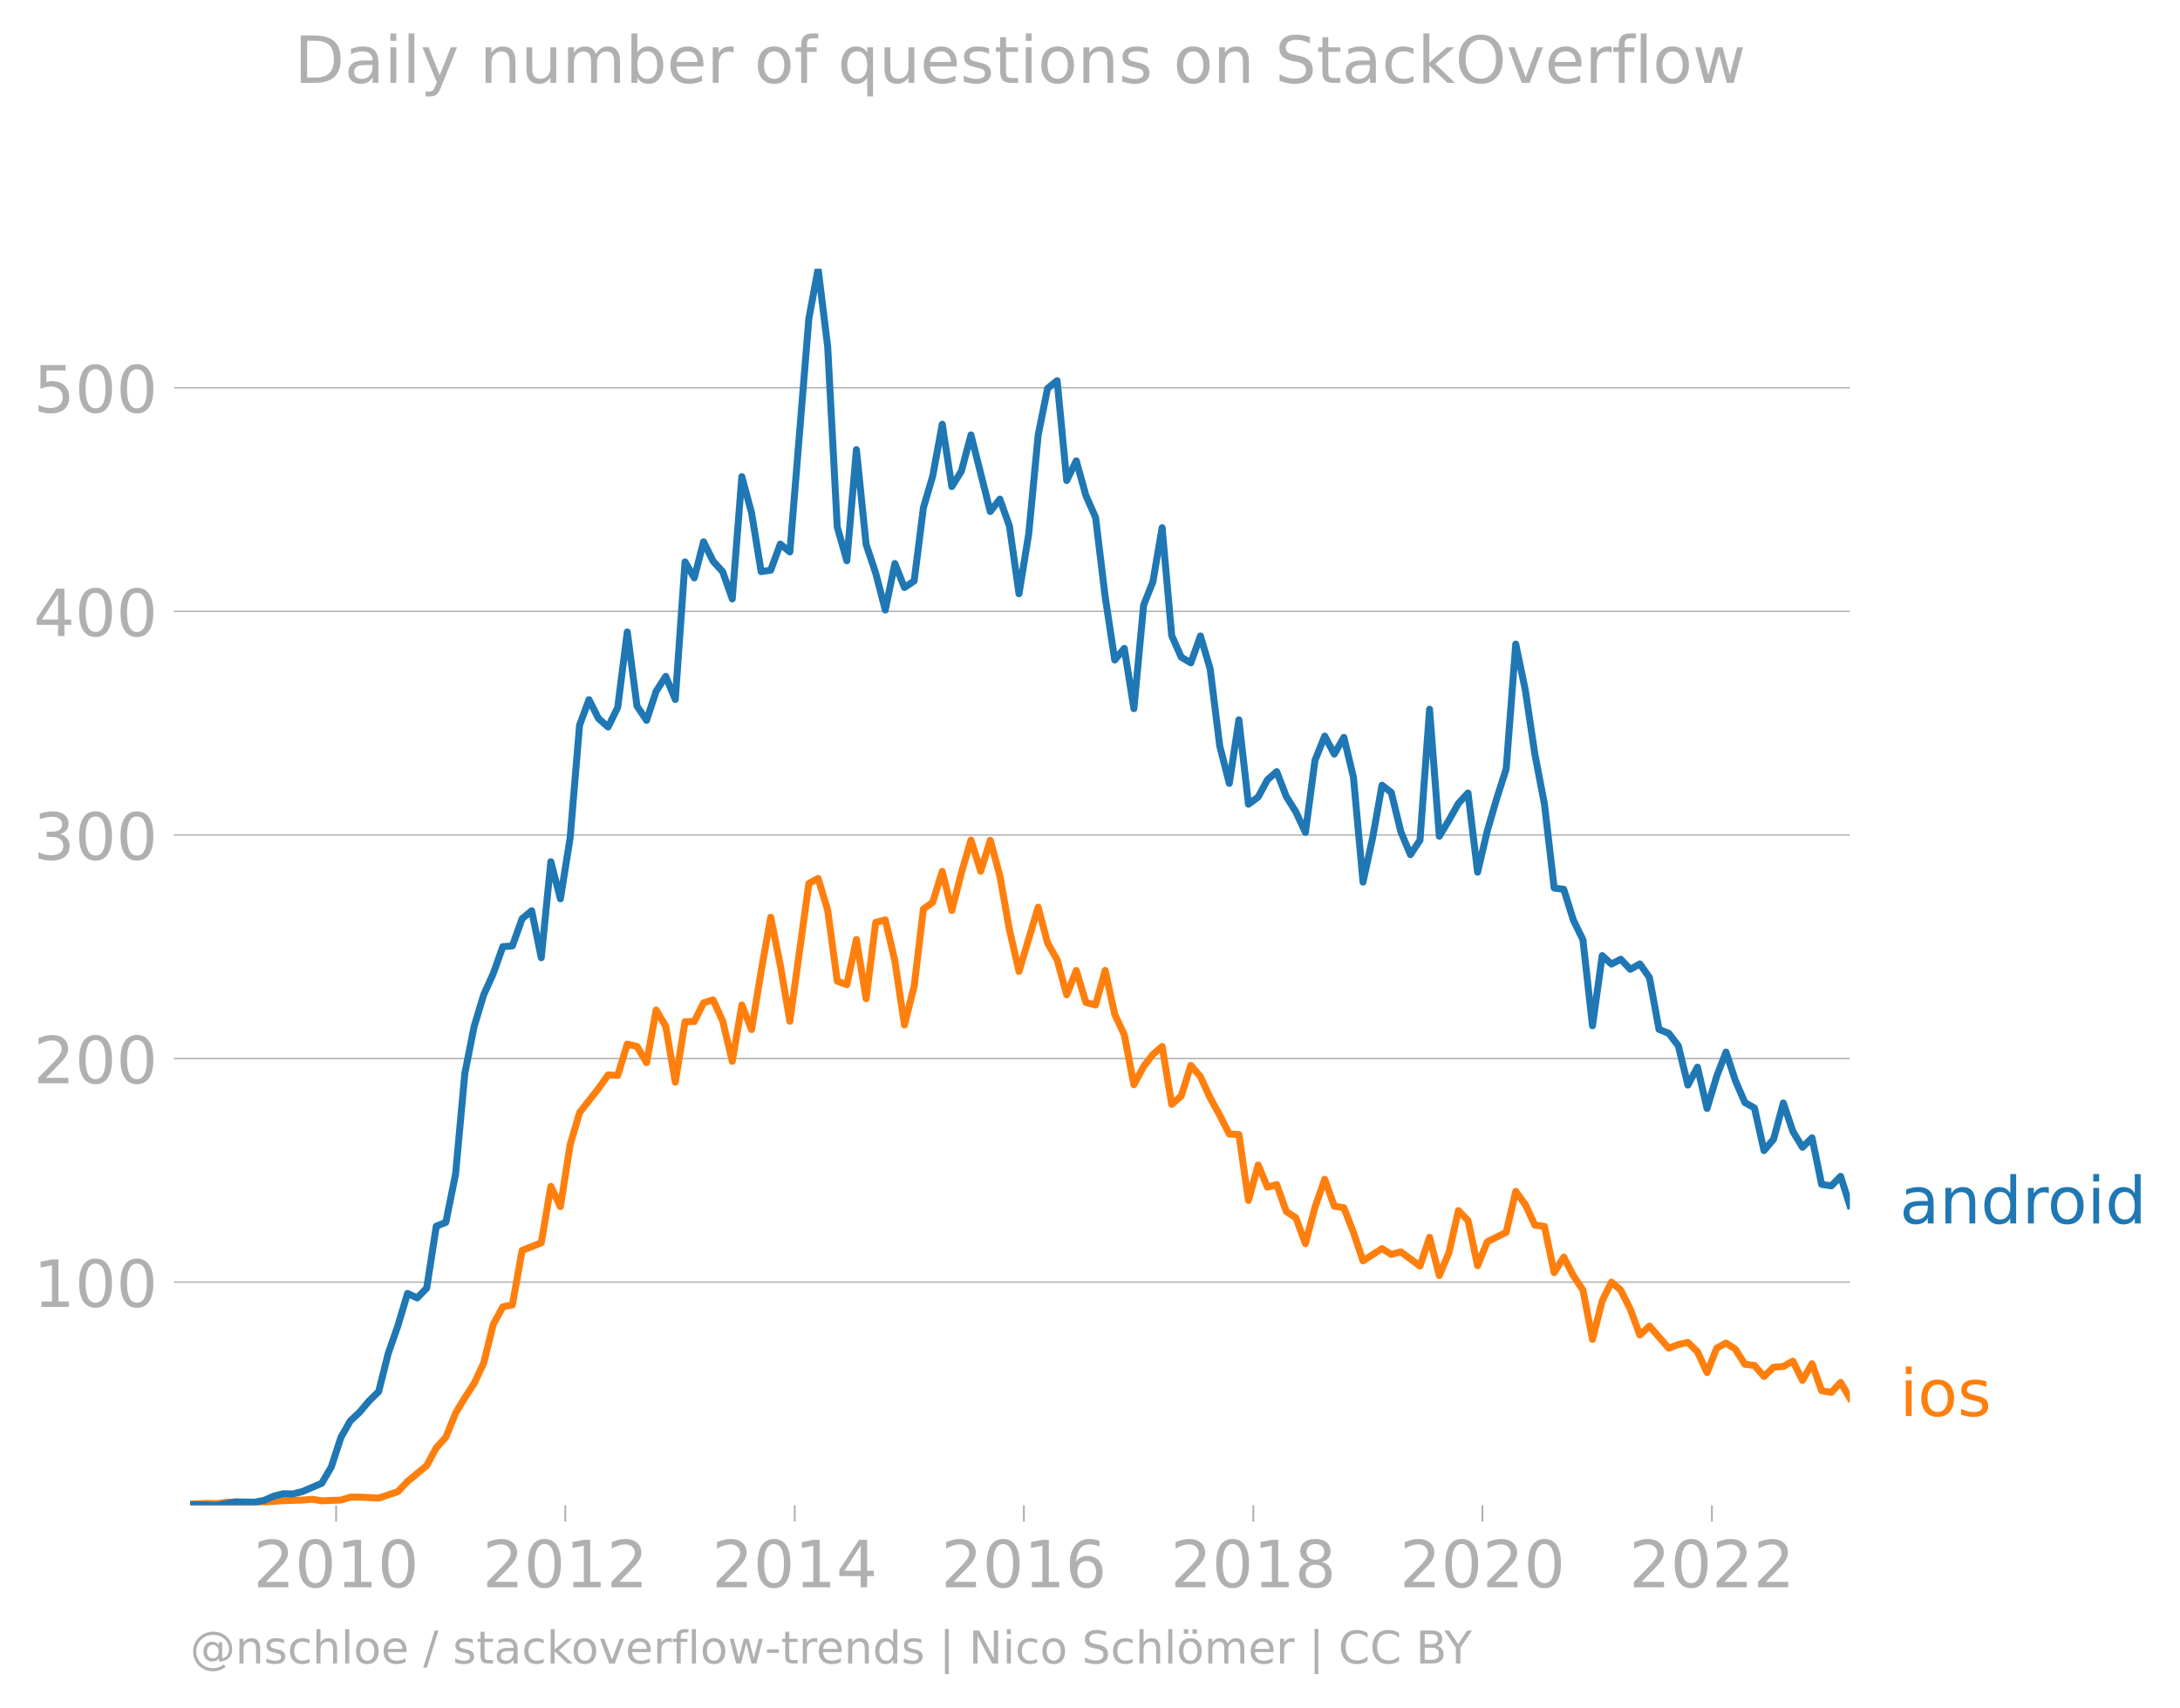
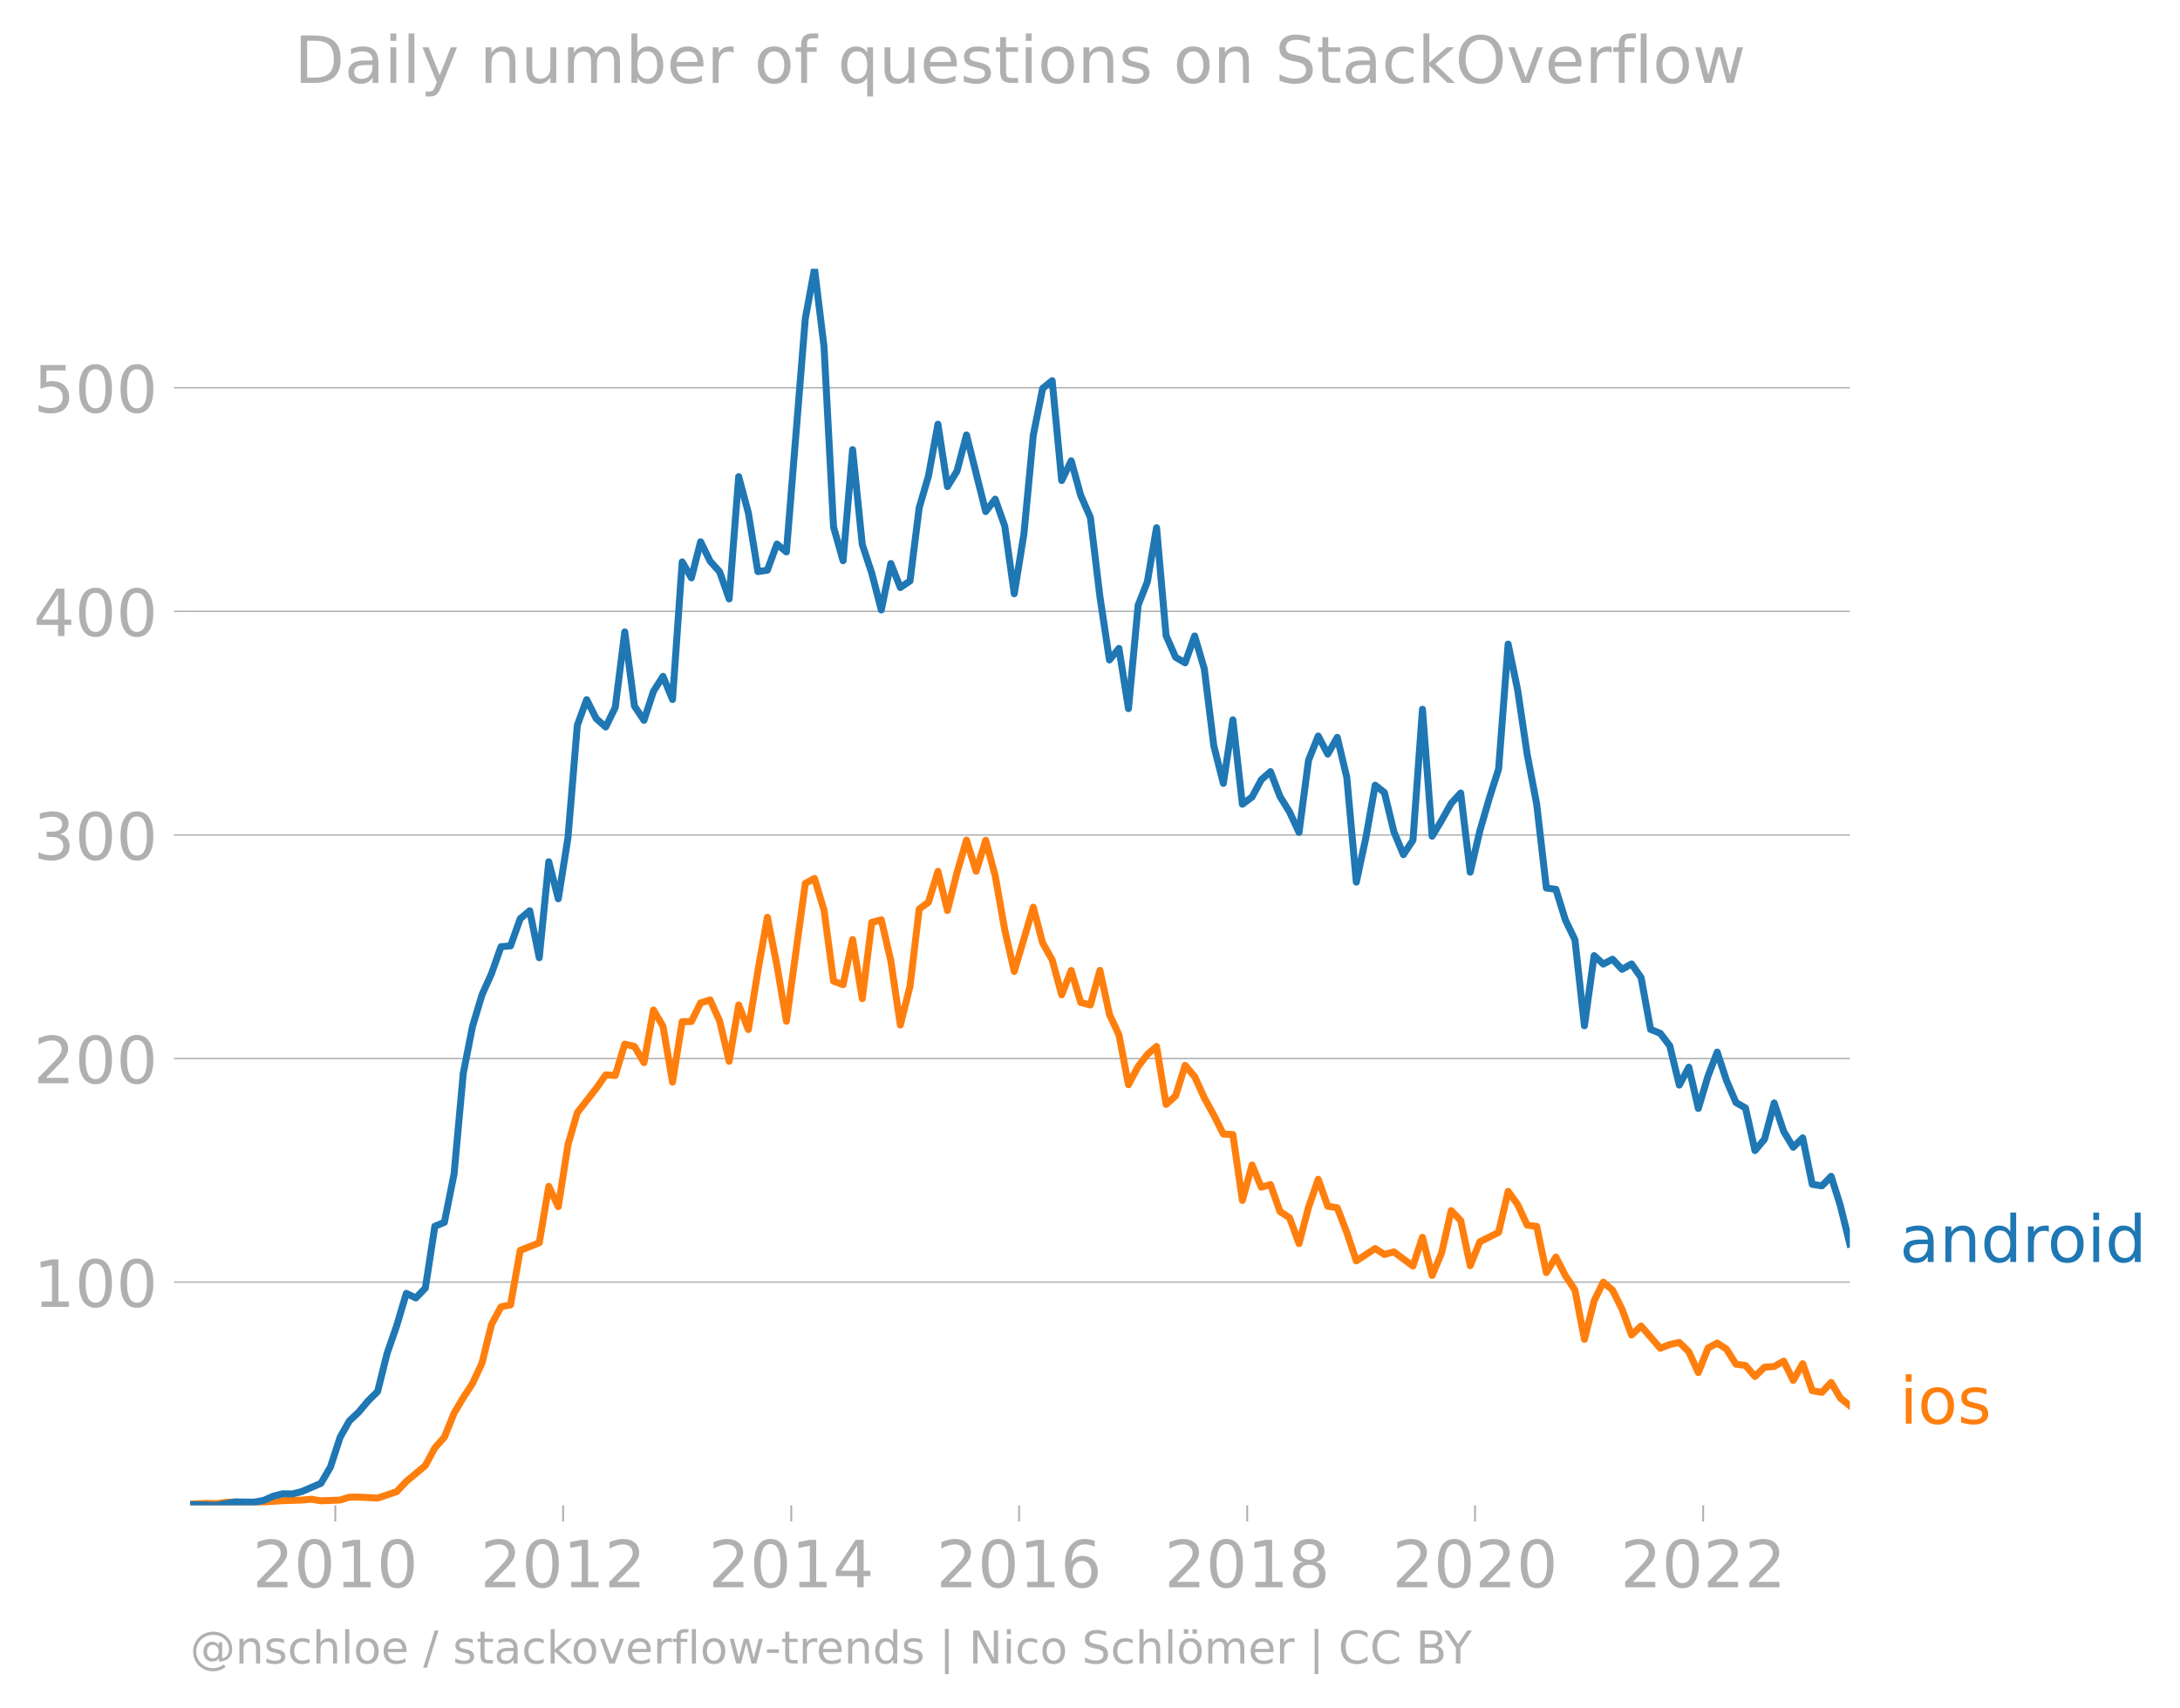
<svg xmlns="http://www.w3.org/2000/svg" xmlns:xlink="http://www.w3.org/1999/xlink" width="625.439" height="489.969" viewBox="0 0 469.08 367.477">
  <defs>
    <style>*{stroke-linejoin:round;stroke-linecap:butt}</style>
  </defs>
  <g id="figure_1">
    <path id="patch_1" d="M0 367.477h469.08V0H0v367.477z" style="fill:none" />
    <g id="axes_1">
      <path id="patch_2" d="M40.922 323.95h357.12V57.838H40.923V323.95z" style="fill:none" />
      <g id="matplotlib.axis_1">
        <g id="xtick_1">
          <g id="line2d_1">
            <defs>
-               <path id="m142f0ca5ce" d="M0 0v3.5" style="stroke:#b0b0b0;stroke-width:.4" />
-             </defs>
-             <use xlink:href="#m142f0ca5ce" x="72.329" y="323.95" style="fill:#b0b0b0;stroke:#b0b0b0;stroke-width:.4" />
-           </g>
-           <g id="text_1" style="fill:#b0b0b0" transform="matrix(.14 0 0 -.14 54.514 341.588)">
+               <path id="m63073af9e4" d="M0 0v3.5" style="stroke:#b0b0b0;stroke-width:.4" />
+             </defs>
+             <use xlink:href="#m63073af9e4" x="72.149" y="323.95" style="fill:#b0b0b0;stroke:#b0b0b0;stroke-width:.4" />
+           </g>
+           <g id="text_1" style="fill:#b0b0b0" transform="matrix(.14 0 0 -.14 54.334 341.588)">
            <defs>
              <path id="DejaVuSans-32" d="M1228 531h2203V0H469v531q359 372 979 998 621 627 780 809 303 340 423 576 121 236 121 464 0 372-261 606-261 235-680 235-297 0-627-103-329-103-704-313v638q381 153 712 231 332 78 607 78 725 0 1156-363 431-362 431-968 0-288-108-546-107-257-392-607-78-91-497-524-418-433-1181-1211z" transform="scale(.01563)" />
              <path id="DejaVuSans-30" d="M2034 4250q-487 0-733-480-245-479-245-1442 0-959 245-1439 246-480 733-480 491 0 736 480 246 480 246 1439 0 963-246 1442-245 480-736 480zm0 500q785 0 1199-621 414-620 414-1801 0-1178-414-1799Q2819-91 2034-91q-784 0-1198 620-414 621-414 1799 0 1181 414 1801 414 621 1198 621z" transform="scale(.01563)" />
              <path id="DejaVuSans-31" d="M794 531h1031v3560L703 3866v575l1116 225h631V531h1031V0H794v531z" transform="scale(.01563)" />
            </defs>
            <use xlink:href="#DejaVuSans-32" />
            <use xlink:href="#DejaVuSans-30" x="63.623" />
            <use xlink:href="#DejaVuSans-31" x="127.246" />
            <use xlink:href="#DejaVuSans-30" x="190.869" />
          </g>
        </g>
        <g id="xtick_2">
-           <use xlink:href="#m142f0ca5ce" id="line2d_2" x="121.633" y="323.95" style="fill:#b0b0b0;stroke:#b0b0b0;stroke-width:.4" />
-           <g id="text_2" style="fill:#b0b0b0" transform="matrix(.14 0 0 -.14 103.818 341.588)">
+           <use xlink:href="#m63073af9e4" id="line2d_2" x="121.17" y="323.95" style="fill:#b0b0b0;stroke:#b0b0b0;stroke-width:.4" />
+           <g id="text_2" style="fill:#b0b0b0" transform="matrix(.14 0 0 -.14 103.355 341.588)">
            <use xlink:href="#DejaVuSans-32" />
            <use xlink:href="#DejaVuSans-30" x="63.623" />
            <use xlink:href="#DejaVuSans-31" x="127.246" />
            <use xlink:href="#DejaVuSans-32" x="190.869" />
          </g>
        </g>
        <g id="xtick_3">
-           <use xlink:href="#m142f0ca5ce" id="line2d_3" x="171.005" y="323.95" style="fill:#b0b0b0;stroke:#b0b0b0;stroke-width:.4" />
-           <g id="text_3" style="fill:#b0b0b0" transform="matrix(.14 0 0 -.14 153.19 341.588)">
+           <use xlink:href="#m63073af9e4" id="line2d_3" x="170.259" y="323.95" style="fill:#b0b0b0;stroke:#b0b0b0;stroke-width:.4" />
+           <g id="text_3" style="fill:#b0b0b0" transform="matrix(.14 0 0 -.14 152.444 341.588)">
            <defs>
              <path id="DejaVuSans-34" d="M2419 4116 825 1625h1594v2491zm-166 550h794V1625h666v-525h-666V0h-628v1100H313v609l1940 2957z" transform="scale(.01563)" />
            </defs>
            <use xlink:href="#DejaVuSans-32" />
            <use xlink:href="#DejaVuSans-30" x="63.623" />
            <use xlink:href="#DejaVuSans-31" x="127.246" />
            <use xlink:href="#DejaVuSans-34" x="190.869" />
          </g>
        </g>
        <g id="xtick_4">
-           <use xlink:href="#m142f0ca5ce" id="line2d_4" x="220.31" y="323.95" style="fill:#b0b0b0;stroke:#b0b0b0;stroke-width:.4" />
-           <g id="text_4" style="fill:#b0b0b0" transform="matrix(.14 0 0 -.14 202.495 341.588)">
+           <use xlink:href="#m63073af9e4" id="line2d_4" x="219.281" y="323.95" style="fill:#b0b0b0;stroke:#b0b0b0;stroke-width:.4" />
+           <g id="text_4" style="fill:#b0b0b0" transform="matrix(.14 0 0 -.14 201.466 341.588)">
            <defs>
              <path id="DejaVuSans-36" d="M2113 2584q-425 0-674-291-248-290-248-796 0-503 248-796 249-292 674-292t673 292q248 293 248 796 0 506-248 796-248 291-673 291zm1253 1979v-575q-238 112-480 171-242 60-480 60-625 0-955-422-329-422-376-1275 184 272 462 417 279 145 613 145 703 0 1111-427 408-426 408-1160 0-719-425-1154Q2819-91 2113-91q-810 0-1238 620-428 621-428 1799 0 1106 525 1764t1409 658q238 0 480-47t505-140z" transform="scale(.01563)" />
            </defs>
            <use xlink:href="#DejaVuSans-32" />
            <use xlink:href="#DejaVuSans-30" x="63.623" />
            <use xlink:href="#DejaVuSans-31" x="127.246" />
            <use xlink:href="#DejaVuSans-36" x="190.869" />
          </g>
        </g>
        <g id="xtick_5">
-           <use xlink:href="#m142f0ca5ce" id="line2d_5" x="269.682" y="323.95" style="fill:#b0b0b0;stroke:#b0b0b0;stroke-width:.4" />
-           <g id="text_5" style="fill:#b0b0b0" transform="matrix(.14 0 0 -.14 251.867 341.588)">
+           <use xlink:href="#m63073af9e4" id="line2d_5" x="268.37" y="323.95" style="fill:#b0b0b0;stroke:#b0b0b0;stroke-width:.4" />
+           <g id="text_5" style="fill:#b0b0b0" transform="matrix(.14 0 0 -.14 250.555 341.588)">
            <defs>
              <path id="DejaVuSans-38" d="M2034 2216q-450 0-708-241-257-241-257-662 0-422 257-663 258-241 708-241t709 242q260 243 260 662 0 421-258 662-257 241-711 241zm-631 268q-406 100-633 378-226 279-226 679 0 559 398 884 399 325 1092 325 697 0 1094-325t397-884q0-400-227-679-226-278-629-378 456-106 710-416 255-309 255-755 0-679-414-1042Q2806-91 2034-91q-771 0-1186 362-414 363-414 1042 0 446 256 755 257 310 713 416zm-231 997q0-362 226-565 227-203 636-203 407 0 636 203 230 203 230 565 0 363-230 566-229 203-636 203-409 0-636-203-226-203-226-566z" transform="scale(.01563)" />
            </defs>
            <use xlink:href="#DejaVuSans-32" />
            <use xlink:href="#DejaVuSans-30" x="63.623" />
            <use xlink:href="#DejaVuSans-31" x="127.246" />
            <use xlink:href="#DejaVuSans-38" x="190.869" />
          </g>
        </g>
        <g id="xtick_6">
-           <use xlink:href="#m142f0ca5ce" id="line2d_6" x="318.986" y="323.95" style="fill:#b0b0b0;stroke:#b0b0b0;stroke-width:.4" />
-           <g id="text_6" style="fill:#b0b0b0" transform="matrix(.14 0 0 -.14 301.171 341.588)">
+           <use xlink:href="#m63073af9e4" id="line2d_6" x="317.392" y="323.95" style="fill:#b0b0b0;stroke:#b0b0b0;stroke-width:.4" />
+           <g id="text_6" style="fill:#b0b0b0" transform="matrix(.14 0 0 -.14 299.577 341.588)">
            <use xlink:href="#DejaVuSans-32" />
            <use xlink:href="#DejaVuSans-30" x="63.623" />
            <use xlink:href="#DejaVuSans-32" x="127.246" />
            <use xlink:href="#DejaVuSans-30" x="190.869" />
          </g>
        </g>
        <g id="xtick_7">
-           <use xlink:href="#m142f0ca5ce" id="line2d_7" x="368.358" y="323.95" style="fill:#b0b0b0;stroke:#b0b0b0;stroke-width:.4" />
-           <g id="text_7" style="fill:#b0b0b0" transform="matrix(.14 0 0 -.14 350.543 341.588)">
+           <use xlink:href="#m63073af9e4" id="line2d_7" x="366.481" y="323.95" style="fill:#b0b0b0;stroke:#b0b0b0;stroke-width:.4" />
+           <g id="text_7" style="fill:#b0b0b0" transform="matrix(.14 0 0 -.14 348.666 341.588)">
            <use xlink:href="#DejaVuSans-32" />
            <use xlink:href="#DejaVuSans-30" x="63.623" />
            <use xlink:href="#DejaVuSans-32" x="127.246" />
            <use xlink:href="#DejaVuSans-32" x="190.869" />
          </g>
        </g>
      </g>
      <g id="matplotlib.axis_2">
        <g id="ytick_1">
-           <path id="line2d_8" d="M40.922 275.924h357.12" clip-path="url(#p7dda3ee72f)" style="fill:none;stroke:#b0b0b0;stroke-width:.3;stroke-linecap:square" />
+           <path id="line2d_8" d="M40.922 275.924h357.12" clip-path="url(#pa51c4c3f57)" style="fill:none;stroke:#b0b0b0;stroke-width:.3;stroke-linecap:square" />
          <g id="line2d_9">
            <defs>
-               <path id="m5f82ef1f61" d="M0 0h-3.5" style="stroke:#b0b0b0;stroke-width:.3" />
-             </defs>
-             <use xlink:href="#m5f82ef1f61" x="40.922" y="275.924" style="fill:#b0b0b0;stroke:#b0b0b0;stroke-width:.3" />
+               <path id="m5a7a239adb" d="M0 0h-3.5" style="stroke:#b0b0b0;stroke-width:.3" />
+             </defs>
+             <use xlink:href="#m5a7a239adb" x="40.922" y="275.924" style="fill:#b0b0b0;stroke:#b0b0b0;stroke-width:.3" />
          </g>
          <g id="text_8" style="fill:#b0b0b0" transform="matrix(.14 0 0 -.14 7.2 281.243)">
            <use xlink:href="#DejaVuSans-31" />
            <use xlink:href="#DejaVuSans-30" x="63.623" />
            <use xlink:href="#DejaVuSans-30" x="127.246" />
          </g>
        </g>
        <g id="ytick_2">
-           <path id="line2d_10" d="M40.922 227.806h357.12" clip-path="url(#p7dda3ee72f)" style="fill:none;stroke:#b0b0b0;stroke-width:.3;stroke-linecap:square" />
-           <use xlink:href="#m5f82ef1f61" id="line2d_11" x="40.922" y="227.806" style="fill:#b0b0b0;stroke:#b0b0b0;stroke-width:.3" />
+           <path id="line2d_10" d="M40.922 227.806h357.12" clip-path="url(#pa51c4c3f57)" style="fill:none;stroke:#b0b0b0;stroke-width:.3;stroke-linecap:square" />
+           <use xlink:href="#m5a7a239adb" id="line2d_11" x="40.922" y="227.806" style="fill:#b0b0b0;stroke:#b0b0b0;stroke-width:.3" />
          <g id="text_9" style="fill:#b0b0b0" transform="matrix(.14 0 0 -.14 7.2 233.124)">
            <use xlink:href="#DejaVuSans-32" />
            <use xlink:href="#DejaVuSans-30" x="63.623" />
            <use xlink:href="#DejaVuSans-30" x="127.246" />
          </g>
        </g>
        <g id="ytick_3">
-           <path id="line2d_12" d="M40.922 179.687h357.12" clip-path="url(#p7dda3ee72f)" style="fill:none;stroke:#b0b0b0;stroke-width:.3;stroke-linecap:square" />
-           <use xlink:href="#m5f82ef1f61" id="line2d_13" x="40.922" y="179.687" style="fill:#b0b0b0;stroke:#b0b0b0;stroke-width:.3" />
+           <path id="line2d_12" d="M40.922 179.687h357.12" clip-path="url(#pa51c4c3f57)" style="fill:none;stroke:#b0b0b0;stroke-width:.3;stroke-linecap:square" />
+           <use xlink:href="#m5a7a239adb" id="line2d_13" x="40.922" y="179.687" style="fill:#b0b0b0;stroke:#b0b0b0;stroke-width:.3" />
          <g id="text_10" style="fill:#b0b0b0" transform="matrix(.14 0 0 -.14 7.2 185.006)">
            <defs>
              <path id="DejaVuSans-33" d="M2597 2516q453-97 707-404 255-306 255-756 0-690-475-1069Q2609-91 1734-91q-293 0-604 58T488 141v609q262-153 574-231 313-78 654-78 593 0 904 234t311 681q0 413-289 645-289 233-804 233h-544v519h569q465 0 712 186t247 536q0 359-255 551-254 193-729 193-260 0-557-57-297-56-653-174v562q360 100 674 150t592 50q719 0 1137-327 419-326 419-882 0-388-222-655t-631-370z" transform="scale(.01563)" />
            </defs>
            <use xlink:href="#DejaVuSans-33" />
            <use xlink:href="#DejaVuSans-30" x="63.623" />
            <use xlink:href="#DejaVuSans-30" x="127.246" />
          </g>
        </g>
        <g id="ytick_4">
-           <path id="line2d_14" d="M40.922 131.568h357.12" clip-path="url(#p7dda3ee72f)" style="fill:none;stroke:#b0b0b0;stroke-width:.3;stroke-linecap:square" />
-           <use xlink:href="#m5f82ef1f61" id="line2d_15" x="40.922" y="131.568" style="fill:#b0b0b0;stroke:#b0b0b0;stroke-width:.3" />
+           <path id="line2d_14" d="M40.922 131.568h357.12" clip-path="url(#pa51c4c3f57)" style="fill:none;stroke:#b0b0b0;stroke-width:.3;stroke-linecap:square" />
+           <use xlink:href="#m5a7a239adb" id="line2d_15" x="40.922" y="131.568" style="fill:#b0b0b0;stroke:#b0b0b0;stroke-width:.3" />
          <g id="text_11" style="fill:#b0b0b0" transform="matrix(.14 0 0 -.14 7.2 136.887)">
            <use xlink:href="#DejaVuSans-34" />
            <use xlink:href="#DejaVuSans-30" x="63.623" />
            <use xlink:href="#DejaVuSans-30" x="127.246" />
          </g>
        </g>
        <g id="ytick_5">
-           <path id="line2d_16" d="M40.922 83.45h357.12" clip-path="url(#p7dda3ee72f)" style="fill:none;stroke:#b0b0b0;stroke-width:.3;stroke-linecap:square" />
-           <use xlink:href="#m5f82ef1f61" id="line2d_17" x="40.922" y="83.449" style="fill:#b0b0b0;stroke:#b0b0b0;stroke-width:.3" />
+           <path id="line2d_16" d="M40.922 83.45h357.12" clip-path="url(#pa51c4c3f57)" style="fill:none;stroke:#b0b0b0;stroke-width:.3;stroke-linecap:square" />
+           <use xlink:href="#m5a7a239adb" id="line2d_17" x="40.922" y="83.449" style="fill:#b0b0b0;stroke:#b0b0b0;stroke-width:.3" />
          <g id="text_12" style="fill:#b0b0b0" transform="matrix(.14 0 0 -.14 7.2 88.768)">
            <defs>
              <path id="DejaVuSans-35" d="M691 4666h2478v-532H1269V2991q137 47 274 70 138 23 276 23 781 0 1237-428 457-428 457-1159 0-753-469-1171Q2575-91 1722-91q-294 0-599 50Q819 9 494 109v635q281-153 581-228t634-75q541 0 856 284 316 284 316 772 0 487-316 771-315 285-856 285-253 0-505-56-251-56-513-175v2344z" transform="scale(.01563)" />
            </defs>
            <use xlink:href="#DejaVuSans-35" />
            <use xlink:href="#DejaVuSans-30" x="63.623" />
            <use xlink:href="#DejaVuSans-30" x="127.246" />
          </g>
        </g>
      </g>
-       <path id="line2d_18" d="m40.922 323.682 3.648-.136 2.06.062 2.093-.295 1.993-.078 1.992.265 8.24-.544 4.154-.132 2.06-.178 2.06.338 4.154-.167 1.992-.613 1.993-.024 4.12.218 4.12-1.382 2.093-2.204 4.12-3.415 2.06-3.817 2.06-2.283 2.094-5.169 1.992-3.337 1.993-3.043 2.06-4.389 2.06-8.339 2.06-3.787 2.06-.42 2.094-11.719 4.12-1.63 2.06-12.15 2.06 4.359 2.093-13.303 2.026-6.933 4.087-5.2 2.06-2.908 2.06.118 2.06-6.746 2.093.497 2.06 3.49 2.06-11.329 2.06 3.485 2.06 12.037 2.094-13.007 1.992-.042 1.993-4.01 2.06-.64 2.06 4.552 2.06 8.665 2.06-12.126 2.094 5.293 2.06-12.559 2.06-11.61 2.06 10.31 2.06 12.074 4.086-29.663 1.992-1.071 2.06 6.824 2.06 15.28 2.06.76 2.06-9.717 2.094 12.728 2.06-16.42 2.06-.546 2.06 8.822 2.06 13.81 2.093-8.351 1.993-16.62 1.992-1.432 2.06-6.67 2.06 8.424 2.06-8.12 2.06-7.03 2.094 6.705 2.06-6.652 2.06 7.63 2.06 11.617 2.06 8.966 4.12-13.82 2.026 7.704 2.06 3.614 2.06 7.546 2.06-5.252 2.06 6.882 2.094.544 2.06-7.442 2.06 9.46 2.06 4.414 2.06 10.735 2.094-3.927 1.992-2.584 1.992-1.731 2.06 12.472 2.06-1.824 2.06-6.565 2.06 2.405 2.094 4.58 2.06 3.73 2.06 4.061 2.06.093 2.06 14.188 2.094-7.622 1.992 4.775 1.993-.568 2.06 5.796 2.06 1.344 2.06 5.569 2.06-7.82 2.093-6.022 2.06 5.79 2.06.34 2.06 5.29 2.06 6.135 4.086-2.656 1.993 1.275 2.06-.552 4.12 3.048 2.06-6.19 2.094 8.226 2.06-4.875 2.06-9.095 2.06 2.134 2.06 9.725 2.093-5.153 4.053-2.018 2.06-8.826 2.06 2.834 2.06 4.432 2.06.272 2.093 9.95 2.06-3.357 2.06 4.008 2.06 3.081 2.06 10.625 2.094-8.289 1.993-4.02 1.992 1.708 2.06 4.115 2.06 5.555 2.06-1.93 4.154 4.77 2.06-.793 2.06-.448 2.06 2.004 2.06 4.484 2.093-5.278 1.993-1.074 1.992 1.292 2.06 3.255 2.06.268 2.06 2.378 2.06-2.005 2.094-.155 2.06-1.144 2.06 4.14 2.06-3.594 2.06 5.813 2.094.357 1.992-2.133 1.993 3.36h0" clip-path="url(#p7dda3ee72f)" style="fill:none;stroke:#ff7f0e;stroke-width:1.5;stroke-linecap:square" />
-       <path id="line2d_19" d="m40.922 323.802 5.708.148 4.086-.732 4.052.055 2.06-.379 2.06-.904 2.06-.524 2.094.031 2.06-.518 4.12-1.764 2.06-3.507 2.094-6.411 1.992-3.505 1.993-1.866 2.06-2.435 2.06-2.02 2.06-8.213 2.06-5.912 2.093-7 2.06.979 2.06-2.112 2.06-13.318 2.06-.839 2.094-10.384 1.992-21.687 1.993-10.04 2.06-6.853 2.06-4.556 2.06-5.806 2.06-.17 2.094-5.852 2.06-1.709 2.06 10.107 2.06-20.661 2.06 7.979 2.093-13.116 2.026-24.233 2.027-5.508 2.06 4.082 2.06 1.801 2.06-4.207 2.06-16.251 2.093 15.957 2.06 3.069 2.06-6.251 2.06-3.212 2.06 4.981 2.094-29.616 1.992 3.447 1.993-7.778 2.06 4.184 2.06 2.273 2.06 5.843 2.06-26.316 2.094 7.792 2.06 12.654 2.06-.314 2.06-5.62 2.06 1.693 4.086-50.211 1.992-10.73 2.06 16.775 2.06 38.81 2.06 7.255 2.06-23.91 2.094 20.412 2.06 6.177 2.06 7.917 2.06-10.002 2.06 5.175 2.093-1.428 1.993-15.774 1.992-6.764 2.06-11.187 2.06 13.422 2.06-3.333 2.06-7.781 4.154 16.49 2.06-2.675 2.06 5.787 2.06 14.578 2.094-12.884 2.026-21.243 2.026-10.065 2.06-1.663 2.06 21.485 2.06-4.243 2.06 7.44 2.094 4.766 2.06 17.034 2.06 13.622 2.06-2.49 2.06 12.967 2.094-22.274 1.992-5.023 1.992-11.648 2.06 23.219 2.06 4.66 2.06 1.21 2.06-5.79 2.094 7.078 2.06 16.597 2.06 8.052 2.06-13.682 2.06 18.168 2.094-1.552 1.992-3.71 1.993-1.754 2.06 5.352 2.06 3.31 2.06 4.421 2.06-15.535 2.093-5.2 2.06 3.878 2.06-3.599 2.06 8.587 2.06 22.566 2.094-9.67 1.992-11.188 1.993 1.564 2.06 8.453 2.06 4.927 2.06-3.114 2.06-28.178 2.094 27.319 2.06-3.408 2.06-3.655 2.06-2.231 2.06 17.04 2.093-8.91 2.027-6.965 2.026-6.322 2.06-26.89 2.06 9.877 2.06 13.829 2.06 10.727 2.093 18.068 2.06.269 2.06 6.607 2.06 4.235 2.06 18.536 2.094-15.103 1.993 1.82 1.992-1.043 2.06 2.174 2.06-1.166 2.06 2.93 2.06 11.165 2.094.838 2.06 2.69 2.06 8.455 2.06-3.852 2.06 8.88 2.093-6.969 1.993-5.163 1.992 6.08 2.06 4.775 2.06 1.17 2.06 9.175 2.06-2.455 2.094-7.792 2.06 6.125 2.06 3.406 2.06-2.026 2.06 10.004 2.094.326 1.992-2.048 1.993 6.286h0" clip-path="url(#p7dda3ee72f)" style="fill:none;stroke:#1f77b4;stroke-width:1.5;stroke-linecap:square" />
-       <g id="text_13" style="fill:#1f77b4" transform="matrix(.14 0 0 -.14 408.756 263.303)">
+       <path id="line2d_18" d="m40.922 323.682 3.627-.136 2.048.062 2.082-.295 1.98-.078 1.982.265 8.192-.544 4.13-.132 2.048-.178 2.049.338 4.13-.167 1.98-.613 1.982-.024 4.096.218 4.096-1.382 2.082-2.204 4.096-3.415 2.049-3.817 2.048-2.283 2.081-5.169 1.981-3.337 1.981-3.043 2.049-4.389 2.048-8.339 2.048-3.787 2.048-.42 2.082-11.719 4.096-1.63 2.048-12.15 2.049 4.359 2.081-13.303 2.015-6.933 4.063-5.2 2.048-2.908 2.048.118 2.048-6.746 2.082.497 2.048 3.49 2.048-11.329 2.048 3.485 2.049 12.037 2.081-13.007 1.981-.042 1.981-4.01 2.049-.64 2.048 4.552 2.048 8.665 2.048-12.126 2.082 5.293 2.048-12.559 2.048-11.61 2.048 10.31 2.048 12.074 4.063-29.663 1.981-1.071 2.048 6.824 2.049 15.28 2.048.76 2.048-9.717 2.082 12.728 2.048-16.42 2.048-.546 2.048 8.822 2.048 13.81 2.082-8.351 1.981-16.62 1.981-1.432 2.048-6.67 2.048 8.424 2.049-8.12 2.048-7.03 2.081 6.705 2.049-6.652 2.048 7.63 2.048 11.617 2.048 8.966 4.097-13.82 2.014 7.704 2.048 3.614 2.048 7.546 2.049-5.252 2.048 6.882 2.082.544 2.048-7.442 2.048 9.46 2.048 4.414 2.048 10.735 2.082-3.927 1.981-2.584 1.981-1.731 2.048 12.472 2.048-1.824 2.048-6.565 2.049 2.405 2.081 4.58 2.049 3.73 2.048 4.061 2.048.093 2.048 14.188 2.082-7.622 1.98 4.775 1.982-.568 2.048 5.796 2.048 1.344 2.048 5.569 2.049-7.82 2.081-6.022 2.048 5.79 2.049.34 2.048 5.29 2.048 6.135 4.063-2.656 1.98 1.275 2.049-.552 4.096 3.048 2.048-6.19 2.082 8.226 2.048-4.875 2.048-9.095 2.049 2.134 2.048 9.725 2.082-5.153 4.029-2.018 2.048-8.826 2.048 2.834 2.048 4.432 2.048.272 2.082 9.95 2.048-3.357 2.048 4.008 2.049 3.081 2.048 10.625 2.082-8.289 1.98-4.02 1.982 1.708 2.048 4.115 2.048 5.555 2.048-1.93 4.13 4.77 2.048-.793 2.048-.448 2.049 2.004 2.048 4.484 2.081-5.278 1.981-1.074 1.981 1.292 2.049 3.255 2.048.268 2.048 2.378 2.048-2.005 2.082-.155 2.048-1.144 2.048 4.14 2.048-3.594 2.049 5.813 2.081.357 1.981-2.133 1.981 3.36 2.048 1.649h0" clip-path="url(#pa51c4c3f57)" style="fill:none;stroke:#ff7f0e;stroke-width:1.5;stroke-linecap:square" />
+       <path id="line2d_19" d="m40.922 323.802 5.675.148 4.063-.732 4.029.055 2.048-.379 2.048-.904 2.048-.524 2.082.031 2.048-.518 4.097-1.764 2.048-3.507 2.082-6.411 1.98-3.505 1.982-1.866 2.048-2.435 2.048-2.02 2.048-8.213 2.048-5.912 2.082-7 2.048.979 2.048-2.112 2.049-13.318 2.048-.839 2.081-10.384 1.981-21.687 1.981-10.04 2.049-6.853 2.048-4.556 2.048-5.806 2.048-.17 2.082-5.852 2.048-1.709 2.048 10.107 2.048-20.661 2.049 7.979 2.081-13.116 2.015-24.233 2.014-5.508 2.049 4.082 2.048 1.801 2.048-4.207 2.048-16.251 2.082 15.957 2.048 3.069 2.048-6.251 2.048-3.212 2.049 4.981 2.081-29.616 1.981 3.447 1.981-7.778 2.049 4.184 2.048 2.273 2.048 5.843 2.048-26.316 2.082 7.792 2.048 12.654 2.048-.314 2.048-5.62 2.048 1.693 4.063-50.211 1.981-10.73 2.048 16.775 2.049 38.81 2.048 7.255 2.048-23.91 2.082 20.412 2.048 6.177 2.048 7.917 2.048-10.002 2.048 5.175 2.082-1.428 1.981-15.774 1.981-6.764 2.048-11.187 2.048 13.422 2.049-3.333 2.048-7.781 4.13 16.49 2.048-2.675 2.048 5.787 2.048 14.578 2.082-12.884 2.015-21.243 2.014-10.065 2.048-1.663 2.048 21.485 2.049-4.243 2.048 7.44 2.082 4.766 2.048 17.034 2.048 13.622 2.048-2.49 2.048 12.967 2.082-22.274 1.981-5.023 1.981-11.648 2.048 23.219 2.048 4.66 2.048 1.21 2.049-5.79 2.081 7.078 2.049 16.597 2.048 8.052 2.048-13.682 2.048 18.168 2.082-1.552 1.98-3.71 1.982-1.754 2.048 5.352 2.048 3.31 2.048 4.421 2.049-15.535 2.081-5.2 2.048 3.878 2.049-3.599 2.048 8.587 2.048 22.566 2.082-9.67 1.98-11.188 1.982 1.564 2.048 8.453 2.048 4.927 2.048-3.114 2.048-28.178 2.082 27.319 2.048-3.408 2.048-3.655 2.049-2.231 2.048 17.04 2.082-8.91 2.014-6.965 2.015-6.322 2.048-26.89 2.048 9.877 2.048 13.829 2.048 10.727 2.082 18.068 2.048.269 2.048 6.607 2.049 4.235 2.048 18.536 2.082-15.103 1.98 1.82 1.982-1.043 2.048 2.174 2.048-1.166 2.048 2.93 2.048 11.165 2.082.838 2.048 2.69 2.048 8.455 2.049-3.852 2.048 8.88 2.081-6.969 1.981-5.163 1.981 6.08 2.049 4.775 2.048 1.17 2.048 9.175 2.048-2.455 2.082-7.792 2.048 6.125 2.048 3.406 2.048-2.026 2.049 10.004 2.081.326 1.981-2.048 1.981 6.286 2.048 8.288h0" clip-path="url(#pa51c4c3f57)" style="fill:none;stroke:#1f77b4;stroke-width:1.5;stroke-linecap:square" />
+       <g id="text_13" style="fill:#1f77b4" transform="matrix(.14 0 0 -.14 408.756 271.591)">
        <defs>
          <path id="DejaVuSans-61" d="M2194 1759q-697 0-966-159t-269-544q0-306 202-486 202-179 548-179 479 0 768 339t289 901v128h-572zm1147 238V0h-575v531q-197-318-491-470T1556-91q-537 0-855 302-317 302-317 808 0 590 395 890 396 300 1180 300h807v57q0 397-261 614t-733 217q-300 0-585-72-284-72-546-216v532q315 122 612 182 297 61 578 61 760 0 1135-394 375-393 375-1193z" transform="scale(.01563)" />
          <path id="DejaVuSans-6e" d="M3513 2113V0h-575v2094q0 497-194 743-194 247-581 247-466 0-735-297-269-296-269-809V0H581v3500h578v-544q207 316 486 472 280 156 646 156 603 0 912-373 310-373 310-1098z" transform="scale(.01563)" />
          <path id="DejaVuSans-64" d="M2906 2969v1894h575V0h-575v525q-181-312-458-464-276-152-664-152-634 0-1033 506-398 507-398 1332t398 1331q399 506 1033 506 388 0 664-152 277-151 458-463zM947 1747q0-634 261-995t717-361q456 0 718 361 263 361 263 995t-263 995q-262 361-718 361t-717-361q-261-361-261-995z" transform="scale(.01563)" />
          <path id="DejaVuSans-72" d="M2631 2963q-97 56-211 82-114 27-251 27-488 0-749-317t-261-911V0H581v3500h578v-544q182 319 472 473 291 155 707 155 59 0 131-8 72-7 159-23l3-590z" transform="scale(.01563)" />
          <path id="DejaVuSans-6f" d="M1959 3097q-462 0-731-361t-269-989q0-628 267-989 268-361 733-361 460 0 728 362 269 363 269 988 0 622-269 986-268 364-728 364zm0 487q750 0 1178-488 429-487 429-1349 0-859-429-1349Q2709-91 1959-91q-753 0-1180 489-426 490-426 1349 0 862 426 1349 427 488 1180 488z" transform="scale(.01563)" />
          <path id="DejaVuSans-69" d="M603 3500h575V0H603v3500zm0 1363h575v-729H603v729z" transform="scale(.01563)" />
        </defs>
        <use xlink:href="#DejaVuSans-61" />
        <use xlink:href="#DejaVuSans-6e" x="61.279" />
        <use xlink:href="#DejaVuSans-64" x="124.658" />
        <use xlink:href="#DejaVuSans-72" x="188.135" />
        <use xlink:href="#DejaVuSans-6f" x="226.998" />
        <use xlink:href="#DejaVuSans-69" x="288.18" />
        <use xlink:href="#DejaVuSans-64" x="315.963" />
      </g>
-       <g id="text_14" style="fill:#ff7f0e" transform="matrix(.14 0 0 -.14 408.756 304.731)">
+       <g id="text_14" style="fill:#ff7f0e" transform="matrix(.14 0 0 -.14 408.756 306.381)">
        <defs>
          <path id="DejaVuSans-73" d="M2834 3397v-544q-243 125-506 187-262 63-544 63-428 0-642-131t-214-394q0-200 153-314t616-217l197-44q612-131 870-370t258-667q0-488-386-773Q2250-91 1575-91q-281 0-586 55T347 128v594q319-166 628-249 309-82 613-82 406 0 624 139 219 139 219 392 0 234-158 359-157 125-692 241l-200 47q-534 112-772 345-237 233-237 639 0 494 350 762 350 269 994 269 318 0 599-47 282-46 519-140z" transform="scale(.01563)" />
        </defs>
        <use xlink:href="#DejaVuSans-69" />
        <use xlink:href="#DejaVuSans-6f" x="27.783" />
        <use xlink:href="#DejaVuSans-73" x="88.965" />
      </g>
      <g id="text_15" style="fill:#b0b0b0" transform="matrix(.09716 0 0 -.09716 40.922 357.986)">
        <defs>
          <path id="DejaVuSans-40" d="M2381 1678q0-447 222-702 222-254 610-254 384 0 604 256 221 256 221 700 0 438-225 695-225 258-607 258-378 0-602-256-223-256-223-697zm1703-934q-187-241-429-355t-564-114q-538 0-874 389t-336 1014q0 625 337 1015 338 391 873 391 322 0 565-117 244-117 428-354v409h447V722q457 69 714 417 258 349 258 902 0 334-99 628-98 294-298 544-325 409-792 626t-1017 217q-384 0-738-102-353-101-653-301-490-319-767-836-276-517-276-1120 0-497 179-932 180-434 521-765 328-325 759-495 431-171 922-171 403 0 792 136t714 389l281-347q-390-303-851-464t-936-161q-578 0-1091 205-512 205-912 595Q841 78 631 592q-209 514-209 1105 0 569 212 1084 213 516 607 907 403 396 931 607t1119 211q662 0 1229-272 568-271 952-771 234-307 357-666 124-359 124-744 0-822-497-1297T4084 263v481z" transform="scale(.01563)" />
          <path id="DejaVuSans-63" d="M3122 3366v-538q-244 135-489 202t-495 67q-560 0-870-355-309-354-309-995t309-996q310-354 870-354 250 0 495 67t489 202V134Q2881 22 2623-34q-257-57-548-57-791 0-1257 497-465 497-465 1341 0 856 470 1346 471 491 1290 491 265 0 518-55 253-54 491-163z" transform="scale(.01563)" />
          <path id="DejaVuSans-68" d="M3513 2113V0h-575v2094q0 497-194 743-194 247-581 247-466 0-735-297-269-296-269-809V0H581v4863h578V2956q207 316 486 472 280 156 646 156 603 0 912-373 310-373 310-1098z" transform="scale(.01563)" />
          <path id="DejaVuSans-6c" d="M603 4863h575V0H603v4863z" transform="scale(.01563)" />
          <path id="DejaVuSans-65" d="M3597 1894v-281H953q38-594 358-905t892-311q331 0 642 81t618 244V178Q3153 47 2828-22t-659-69q-838 0-1327 487-489 488-489 1320 0 859 464 1363 464 505 1252 505 706 0 1117-455 411-454 411-1235zm-575 169q-6 471-264 752-258 282-683 282-481 0-770-272t-333-766l2050 4z" transform="scale(.01563)" />
          <path id="DejaVuSans-2f" d="M1625 4666h531L531-594H0l1625 5260z" transform="scale(.01563)" />
          <path id="DejaVuSans-74" d="M1172 4494v-994h1184v-447H1172V1153q0-428 117-550t477-122h590V0h-590q-666 0-919 248-253 249-253 905v1900H172v447h422v994h578z" transform="scale(.01563)" />
          <path id="DejaVuSans-6b" d="M581 4863h578V1991l1716 1509h734L1753 1863 3688 0h-750L1159 1709V0H581v4863z" transform="scale(.01563)" />
          <path id="DejaVuSans-76" d="M191 3500h609L1894 563l1094 2937h609L2284 0h-781L191 3500z" transform="scale(.01563)" />
          <path id="DejaVuSans-66" d="M2375 4863v-479h-550q-309 0-430-125-120-125-120-450v-309h947v-447h-947V0H697v3053H147v447h550v244q0 584 272 851 272 268 862 268h544z" transform="scale(.01563)" />
          <path id="DejaVuSans-77" d="M269 3500h575l719-2731 715 2731h678l719-2731 716 2731h575L4050 0h-678l-753 2869L1863 0h-679L269 3500z" transform="scale(.01563)" />
          <path id="DejaVuSans-2d" d="M313 2009h1684v-512H313v512z" transform="scale(.01563)" />
          <path id="DejaVuSans-7c" d="M1344 4891v-6400H813v6400h531z" transform="scale(.01563)" />
          <path id="DejaVuSans-4e" d="M628 4666h850L3547 763v3903h612V0h-850L1241 3903V0H628v4666z" transform="scale(.01563)" />
          <path id="DejaVuSans-53" d="M3425 4513v-616q-359 172-678 256-319 85-616 85-515 0-795-200t-280-569q0-310 186-468 186-157 705-254l381-78q706-135 1042-474t336-907q0-679-455-1029Q2797-91 1919-91q-331 0-705 75-373 75-773 222v650q384-215 753-325 369-109 725-109 540 0 834 212 294 213 294 607 0 343-211 537t-692 291l-385 75q-706 140-1022 440-315 300-315 835 0 619 436 975t1201 356q329 0 669-60 341-59 697-177z" transform="scale(.01563)" />
          <path id="DejaVuSans-f6" d="M1959 3097q-462 0-731-361t-269-989q0-628 267-989 268-361 733-361 460 0 728 362 269 363 269 988 0 622-269 986-268 364-728 364zm0 487q750 0 1178-488 429-487 429-1349 0-859-429-1349Q2709-91 1959-91q-753 0-1180 489-426 490-426 1349 0 862 426 1349 427 488 1180 488zm295 1266h634v-631h-634v631zm-1222 0h634v-631h-634v631z" transform="scale(.01563)" />
          <path id="DejaVuSans-6d" d="M3328 2828q216 388 516 572t706 184q547 0 844-383 297-382 297-1088V0h-578v2094q0 503-179 746-178 244-543 244-447 0-707-297-259-296-259-809V0h-578v2094q0 506-178 748t-550 242q-441 0-701-298-259-298-259-808V0H581v3500h578v-544q197 322 472 475t653 153q382 0 649-194 267-193 395-562z" transform="scale(.01563)" />
          <path id="DejaVuSans-43" d="M4122 4306v-665q-319 297-680 443-361 147-767 147-800 0-1225-489t-425-1414q0-922 425-1411t1225-489q406 0 767 147t680 444V359q-331-225-702-338-370-112-782-112-1060 0-1670 648-609 649-609 1771 0 1125 609 1773 610 649 1670 649 418 0 788-111 371-111 696-333z" transform="scale(.01563)" />
          <path id="DejaVuSans-42" d="M1259 2228V519h1013q509 0 754 211 246 211 246 645 0 438-246 645-245 208-754 208H1259zm0 1919V2741h935q462 0 688 173 227 174 227 530 0 353-227 528-226 175-688 175h-935zm-631 519h1613q722 0 1112-300 391-300 391-853 0-429-200-682t-588-315q466-100 724-418 258-317 258-792 0-625-425-966Q3088 0 2303 0H628v4666z" transform="scale(.01563)" />
          <path id="DejaVuSans-59" d="M-13 4666h679l1293-1919 1285 1919h678L2272 2222V0h-634v2222L-13 4666z" transform="scale(.01563)" />
        </defs>
        <use xlink:href="#DejaVuSans-40" />
        <use xlink:href="#DejaVuSans-6e" x="100" />
        <use xlink:href="#DejaVuSans-73" x="163.379" />
        <use xlink:href="#DejaVuSans-63" x="215.479" />
        <use xlink:href="#DejaVuSans-68" x="270.459" />
        <use xlink:href="#DejaVuSans-6c" x="333.838" />
        <use xlink:href="#DejaVuSans-6f" x="361.621" />
        <use xlink:href="#DejaVuSans-65" x="422.803" />
        <use xlink:href="#DejaVuSans-20" x="484.326" />
        <use xlink:href="#DejaVuSans-2f" x="516.113" />
        <use xlink:href="#DejaVuSans-20" x="549.805" />
        <use xlink:href="#DejaVuSans-73" x="581.592" />
        <use xlink:href="#DejaVuSans-74" x="633.691" />
        <use xlink:href="#DejaVuSans-61" x="672.9" />
        <use xlink:href="#DejaVuSans-63" x="734.18" />
        <use xlink:href="#DejaVuSans-6b" x="789.16" />
        <use xlink:href="#DejaVuSans-6f" x="843.445" />
        <use xlink:href="#DejaVuSans-76" x="904.627" />
        <use xlink:href="#DejaVuSans-65" x="963.807" />
        <use xlink:href="#DejaVuSans-72" x="1025.33" />
        <use xlink:href="#DejaVuSans-66" x="1066.443" />
        <use xlink:href="#DejaVuSans-6c" x="1101.648" />
        <use xlink:href="#DejaVuSans-6f" x="1129.432" />
        <use xlink:href="#DejaVuSans-77" x="1190.613" />
        <use xlink:href="#DejaVuSans-2d" x="1272.4" />
        <use xlink:href="#DejaVuSans-74" x="1308.484" />
        <use xlink:href="#DejaVuSans-72" x="1347.693" />
        <use xlink:href="#DejaVuSans-65" x="1386.557" />
        <use xlink:href="#DejaVuSans-6e" x="1448.08" />
        <use xlink:href="#DejaVuSans-64" x="1511.459" />
        <use xlink:href="#DejaVuSans-73" x="1574.936" />
        <use xlink:href="#DejaVuSans-20" x="1627.035" />
        <use xlink:href="#DejaVuSans-7c" x="1658.822" />
        <use xlink:href="#DejaVuSans-20" x="1692.514" />
        <use xlink:href="#DejaVuSans-4e" x="1724.301" />
        <use xlink:href="#DejaVuSans-69" x="1799.105" />
        <use xlink:href="#DejaVuSans-63" x="1826.889" />
        <use xlink:href="#DejaVuSans-6f" x="1881.869" />
        <use xlink:href="#DejaVuSans-20" x="1943.051" />
        <use xlink:href="#DejaVuSans-53" x="1974.838" />
        <use xlink:href="#DejaVuSans-63" x="2038.314" />
        <use xlink:href="#DejaVuSans-68" x="2093.295" />
        <use xlink:href="#DejaVuSans-6c" x="2156.674" />
        <use xlink:href="#DejaVuSans-f6" x="2184.457" />
        <use xlink:href="#DejaVuSans-6d" x="2245.639" />
        <use xlink:href="#DejaVuSans-65" x="2343.051" />
        <use xlink:href="#DejaVuSans-72" x="2404.574" />
        <use xlink:href="#DejaVuSans-20" x="2445.688" />
        <use xlink:href="#DejaVuSans-7c" x="2477.475" />
        <use xlink:href="#DejaVuSans-20" x="2511.166" />
        <use xlink:href="#DejaVuSans-43" x="2542.953" />
        <use xlink:href="#DejaVuSans-43" x="2612.777" />
        <use xlink:href="#DejaVuSans-20" x="2682.602" />
        <use xlink:href="#DejaVuSans-42" x="2714.389" />
        <use xlink:href="#DejaVuSans-59" x="2777.492" />
      </g>
      <g id="text_16" style="fill:#b0b0b0" transform="matrix(.14 0 0 -.14 63.337 17.838)">
        <defs>
          <path id="DejaVuSans-44" d="M1259 4147V519h763q966 0 1414 437 448 438 448 1382 0 937-448 1373t-1414 436h-763zm-631 519h1297q1356 0 1990-564 635-564 635-1764 0-1207-638-1773Q3275 0 1925 0H628v4666z" transform="scale(.01563)" />
          <path id="DejaVuSans-79" d="M2059-325q-243-625-475-815-231-191-618-191H506v481h338q237 0 368 113 132 112 291 531l103 262L191 3500h609L1894 763l1094 2737h609L2059-325z" transform="scale(.01563)" />
          <path id="DejaVuSans-75" d="M544 1381v2119h575V1403q0-497 193-746 194-248 582-248 465 0 735 297 271 297 271 810v1984h575V0h-575v538q-209-319-486-474-276-155-642-155-603 0-916 375-312 375-312 1097zm1447 2203z" transform="scale(.01563)" />
          <path id="DejaVuSans-62" d="M3116 1747q0 634-261 995t-717 361q-457 0-718-361t-261-995q0-634 261-995t718-361q456 0 717 361t261 995zM1159 2969q182 312 458 463 277 152 661 152 638 0 1036-506 399-506 399-1331T3314 415Q2916-91 2278-91q-384 0-661 152-276 152-458 464V0H581v4863h578V2969z" transform="scale(.01563)" />
          <path id="DejaVuSans-71" d="M947 1747q0-634 261-995t717-361q456 0 718 361 263 361 263 995t-263 995q-262 361-718 361t-717-361q-261-361-261-995zM2906 525q-181-312-458-464-276-152-664-152-634 0-1033 506-398 507-398 1332t398 1331q399 506 1033 506 388 0 664-152 277-151 458-463v531h575v-4831h-575V525z" transform="scale(.01563)" />
          <path id="DejaVuSans-4f" d="M2522 4238q-688 0-1093-513-404-512-404-1397 0-881 404-1394 405-512 1093-512 687 0 1089 512 402 513 402 1394 0 885-402 1397-402 513-1089 513zm0 512q981 0 1568-658 588-658 588-1764 0-1103-588-1761Q3503-91 2522-91q-984 0-1574 656-589 657-589 1763t589 1764q590 658 1574 658z" transform="scale(.01563)" />
        </defs>
        <use xlink:href="#DejaVuSans-44" />
        <use xlink:href="#DejaVuSans-61" x="77.002" />
        <use xlink:href="#DejaVuSans-69" x="138.281" />
        <use xlink:href="#DejaVuSans-6c" x="166.064" />
        <use xlink:href="#DejaVuSans-79" x="193.848" />
        <use xlink:href="#DejaVuSans-20" x="253.027" />
        <use xlink:href="#DejaVuSans-6e" x="284.814" />
        <use xlink:href="#DejaVuSans-75" x="348.193" />
        <use xlink:href="#DejaVuSans-6d" x="411.572" />
        <use xlink:href="#DejaVuSans-62" x="508.984" />
        <use xlink:href="#DejaVuSans-65" x="572.461" />
        <use xlink:href="#DejaVuSans-72" x="633.984" />
        <use xlink:href="#DejaVuSans-20" x="675.098" />
        <use xlink:href="#DejaVuSans-6f" x="706.885" />
        <use xlink:href="#DejaVuSans-66" x="768.066" />
        <use xlink:href="#DejaVuSans-20" x="803.271" />
        <use xlink:href="#DejaVuSans-71" x="835.059" />
        <use xlink:href="#DejaVuSans-75" x="898.535" />
        <use xlink:href="#DejaVuSans-65" x="961.914" />
        <use xlink:href="#DejaVuSans-73" x="1023.438" />
        <use xlink:href="#DejaVuSans-74" x="1075.537" />
        <use xlink:href="#DejaVuSans-69" x="1114.746" />
        <use xlink:href="#DejaVuSans-6f" x="1142.529" />
        <use xlink:href="#DejaVuSans-6e" x="1203.711" />
        <use xlink:href="#DejaVuSans-73" x="1267.09" />
        <use xlink:href="#DejaVuSans-20" x="1319.189" />
        <use xlink:href="#DejaVuSans-6f" x="1350.977" />
        <use xlink:href="#DejaVuSans-6e" x="1412.158" />
        <use xlink:href="#DejaVuSans-20" x="1475.537" />
        <use xlink:href="#DejaVuSans-53" x="1507.324" />
        <use xlink:href="#DejaVuSans-74" x="1570.801" />
        <use xlink:href="#DejaVuSans-61" x="1610.01" />
        <use xlink:href="#DejaVuSans-63" x="1671.289" />
        <use xlink:href="#DejaVuSans-6b" x="1726.27" />
        <use xlink:href="#DejaVuSans-4f" x="1784.18" />
        <use xlink:href="#DejaVuSans-76" x="1862.891" />
        <use xlink:href="#DejaVuSans-65" x="1922.07" />
        <use xlink:href="#DejaVuSans-72" x="1983.594" />
        <use xlink:href="#DejaVuSans-66" x="2024.707" />
        <use xlink:href="#DejaVuSans-6c" x="2059.912" />
        <use xlink:href="#DejaVuSans-6f" x="2087.695" />
        <use xlink:href="#DejaVuSans-77" x="2148.877" />
      </g>
    </g>
  </g>
  <defs>
-     <clipPath id="p7dda3ee72f">
+     <clipPath id="pa51c4c3f57">
      <path d="M40.922 57.838h357.12V323.95H40.922z" />
    </clipPath>
  </defs>
</svg>
